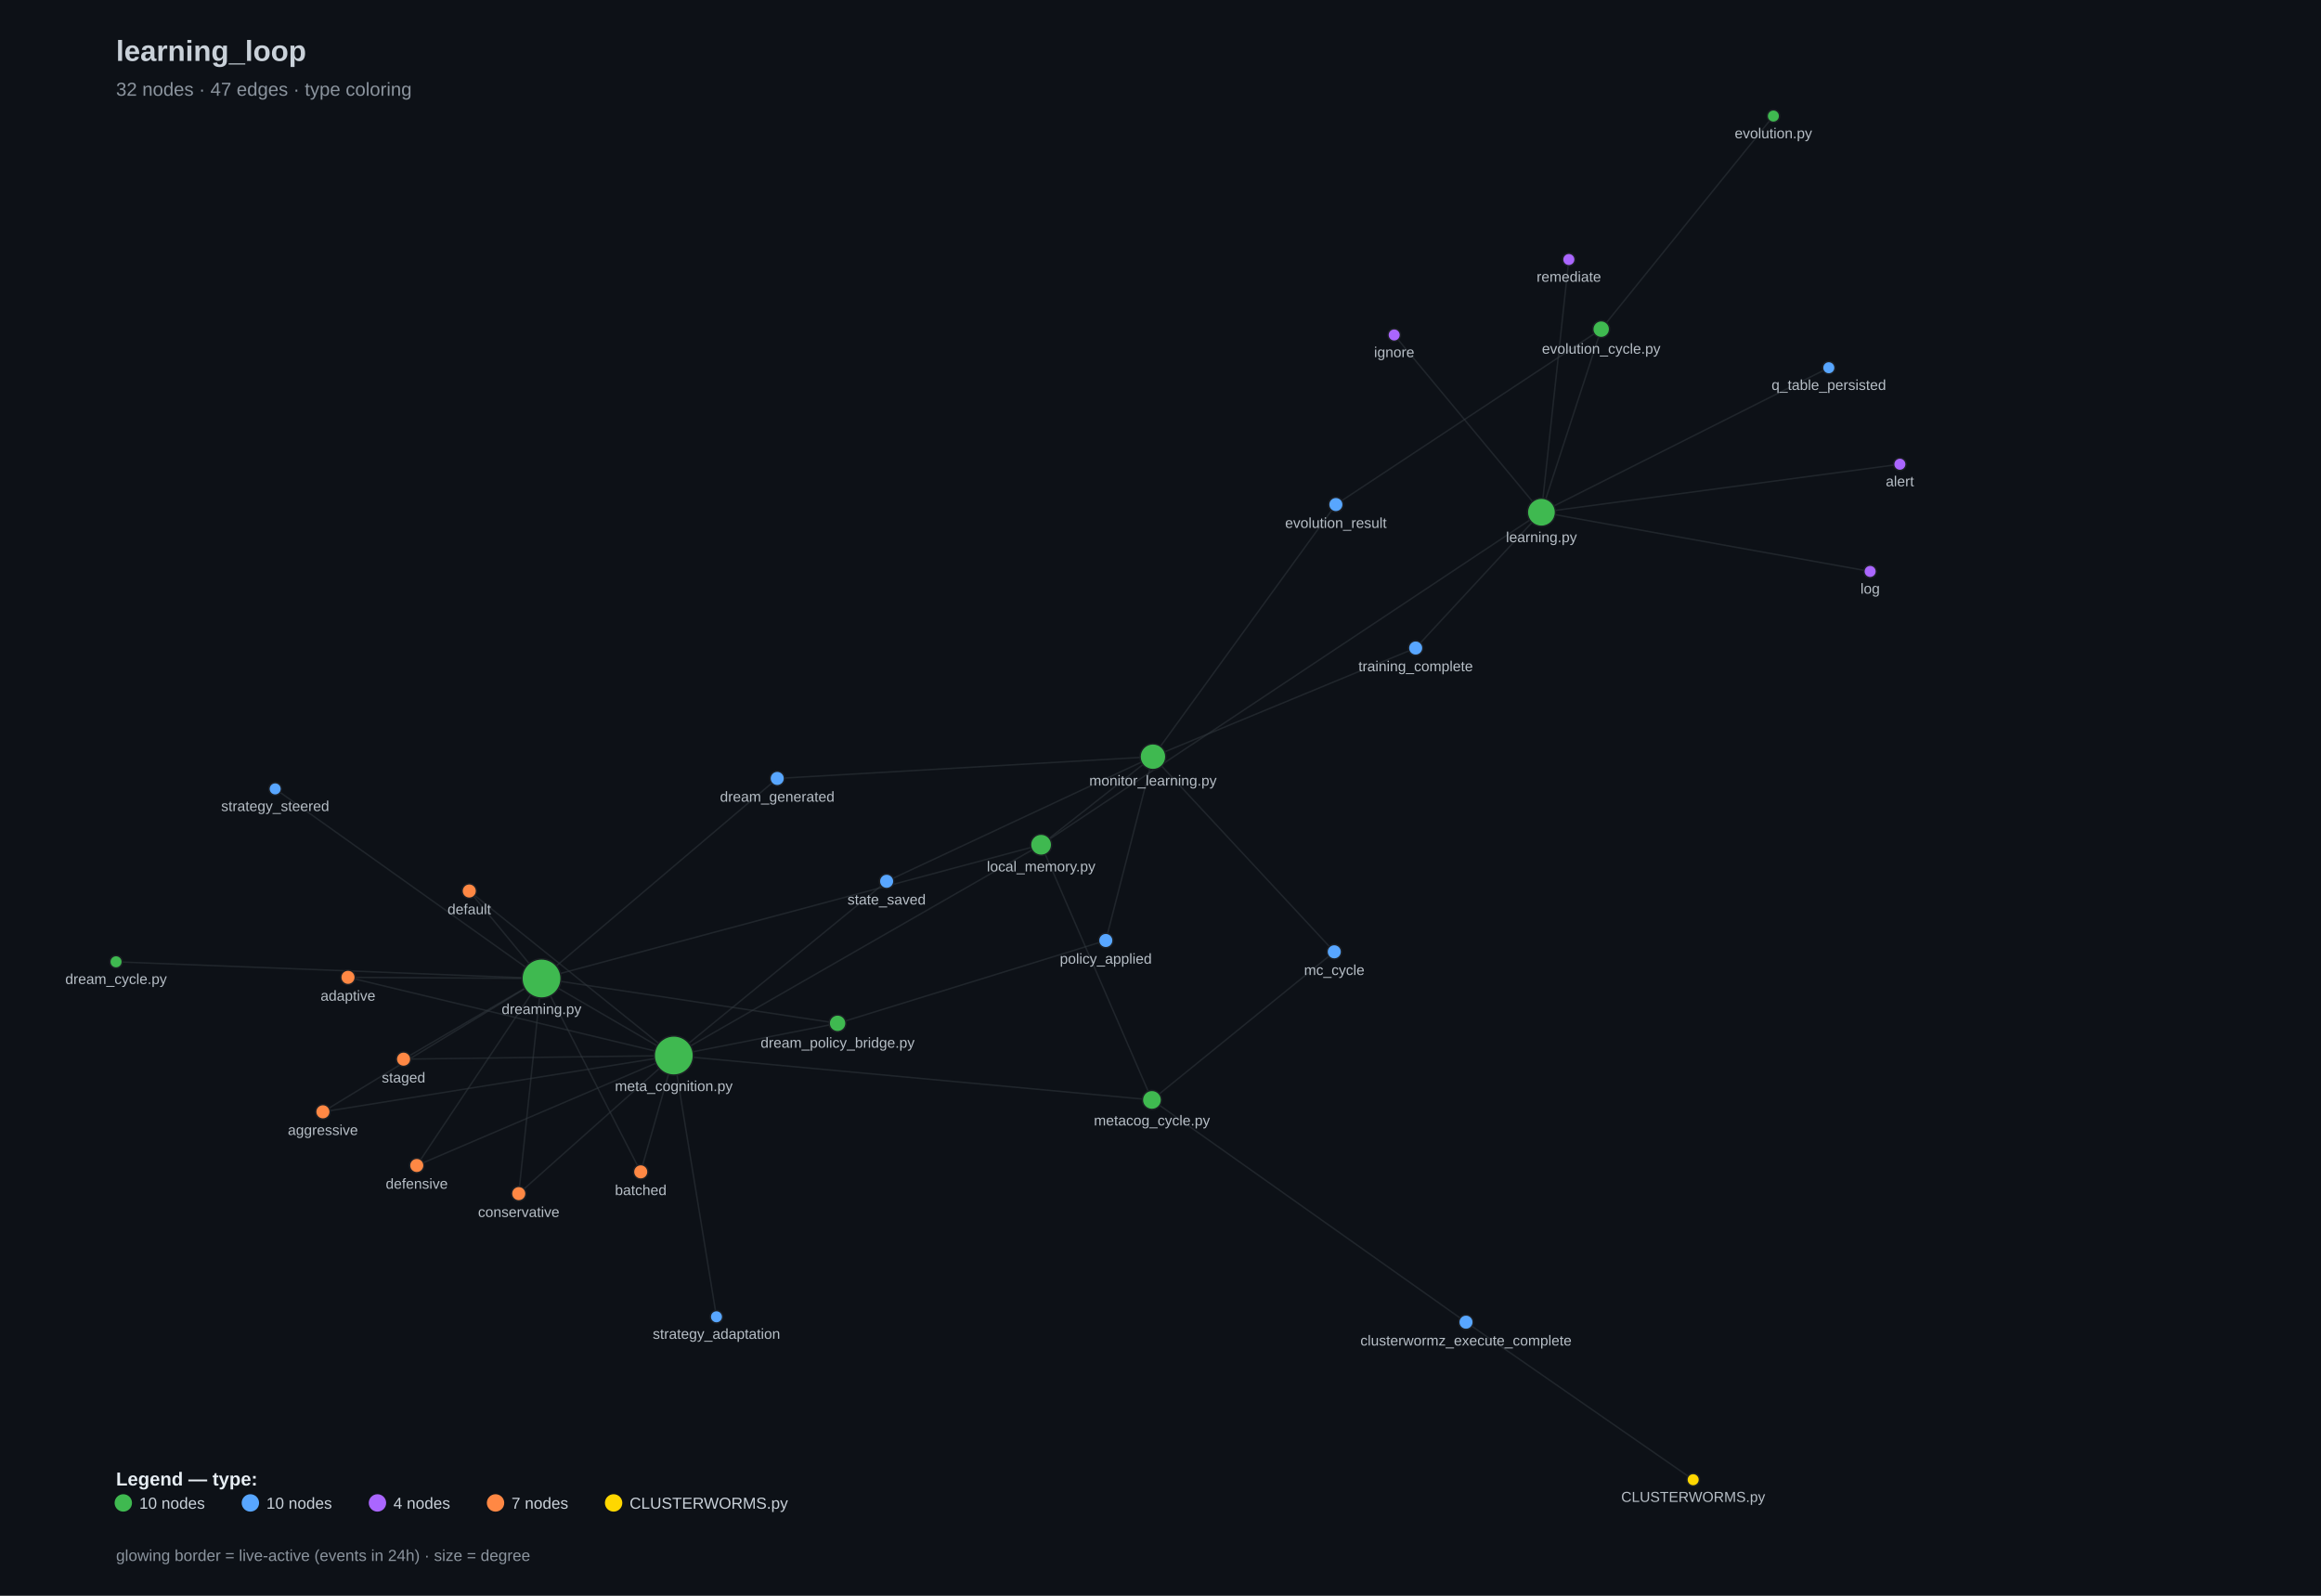
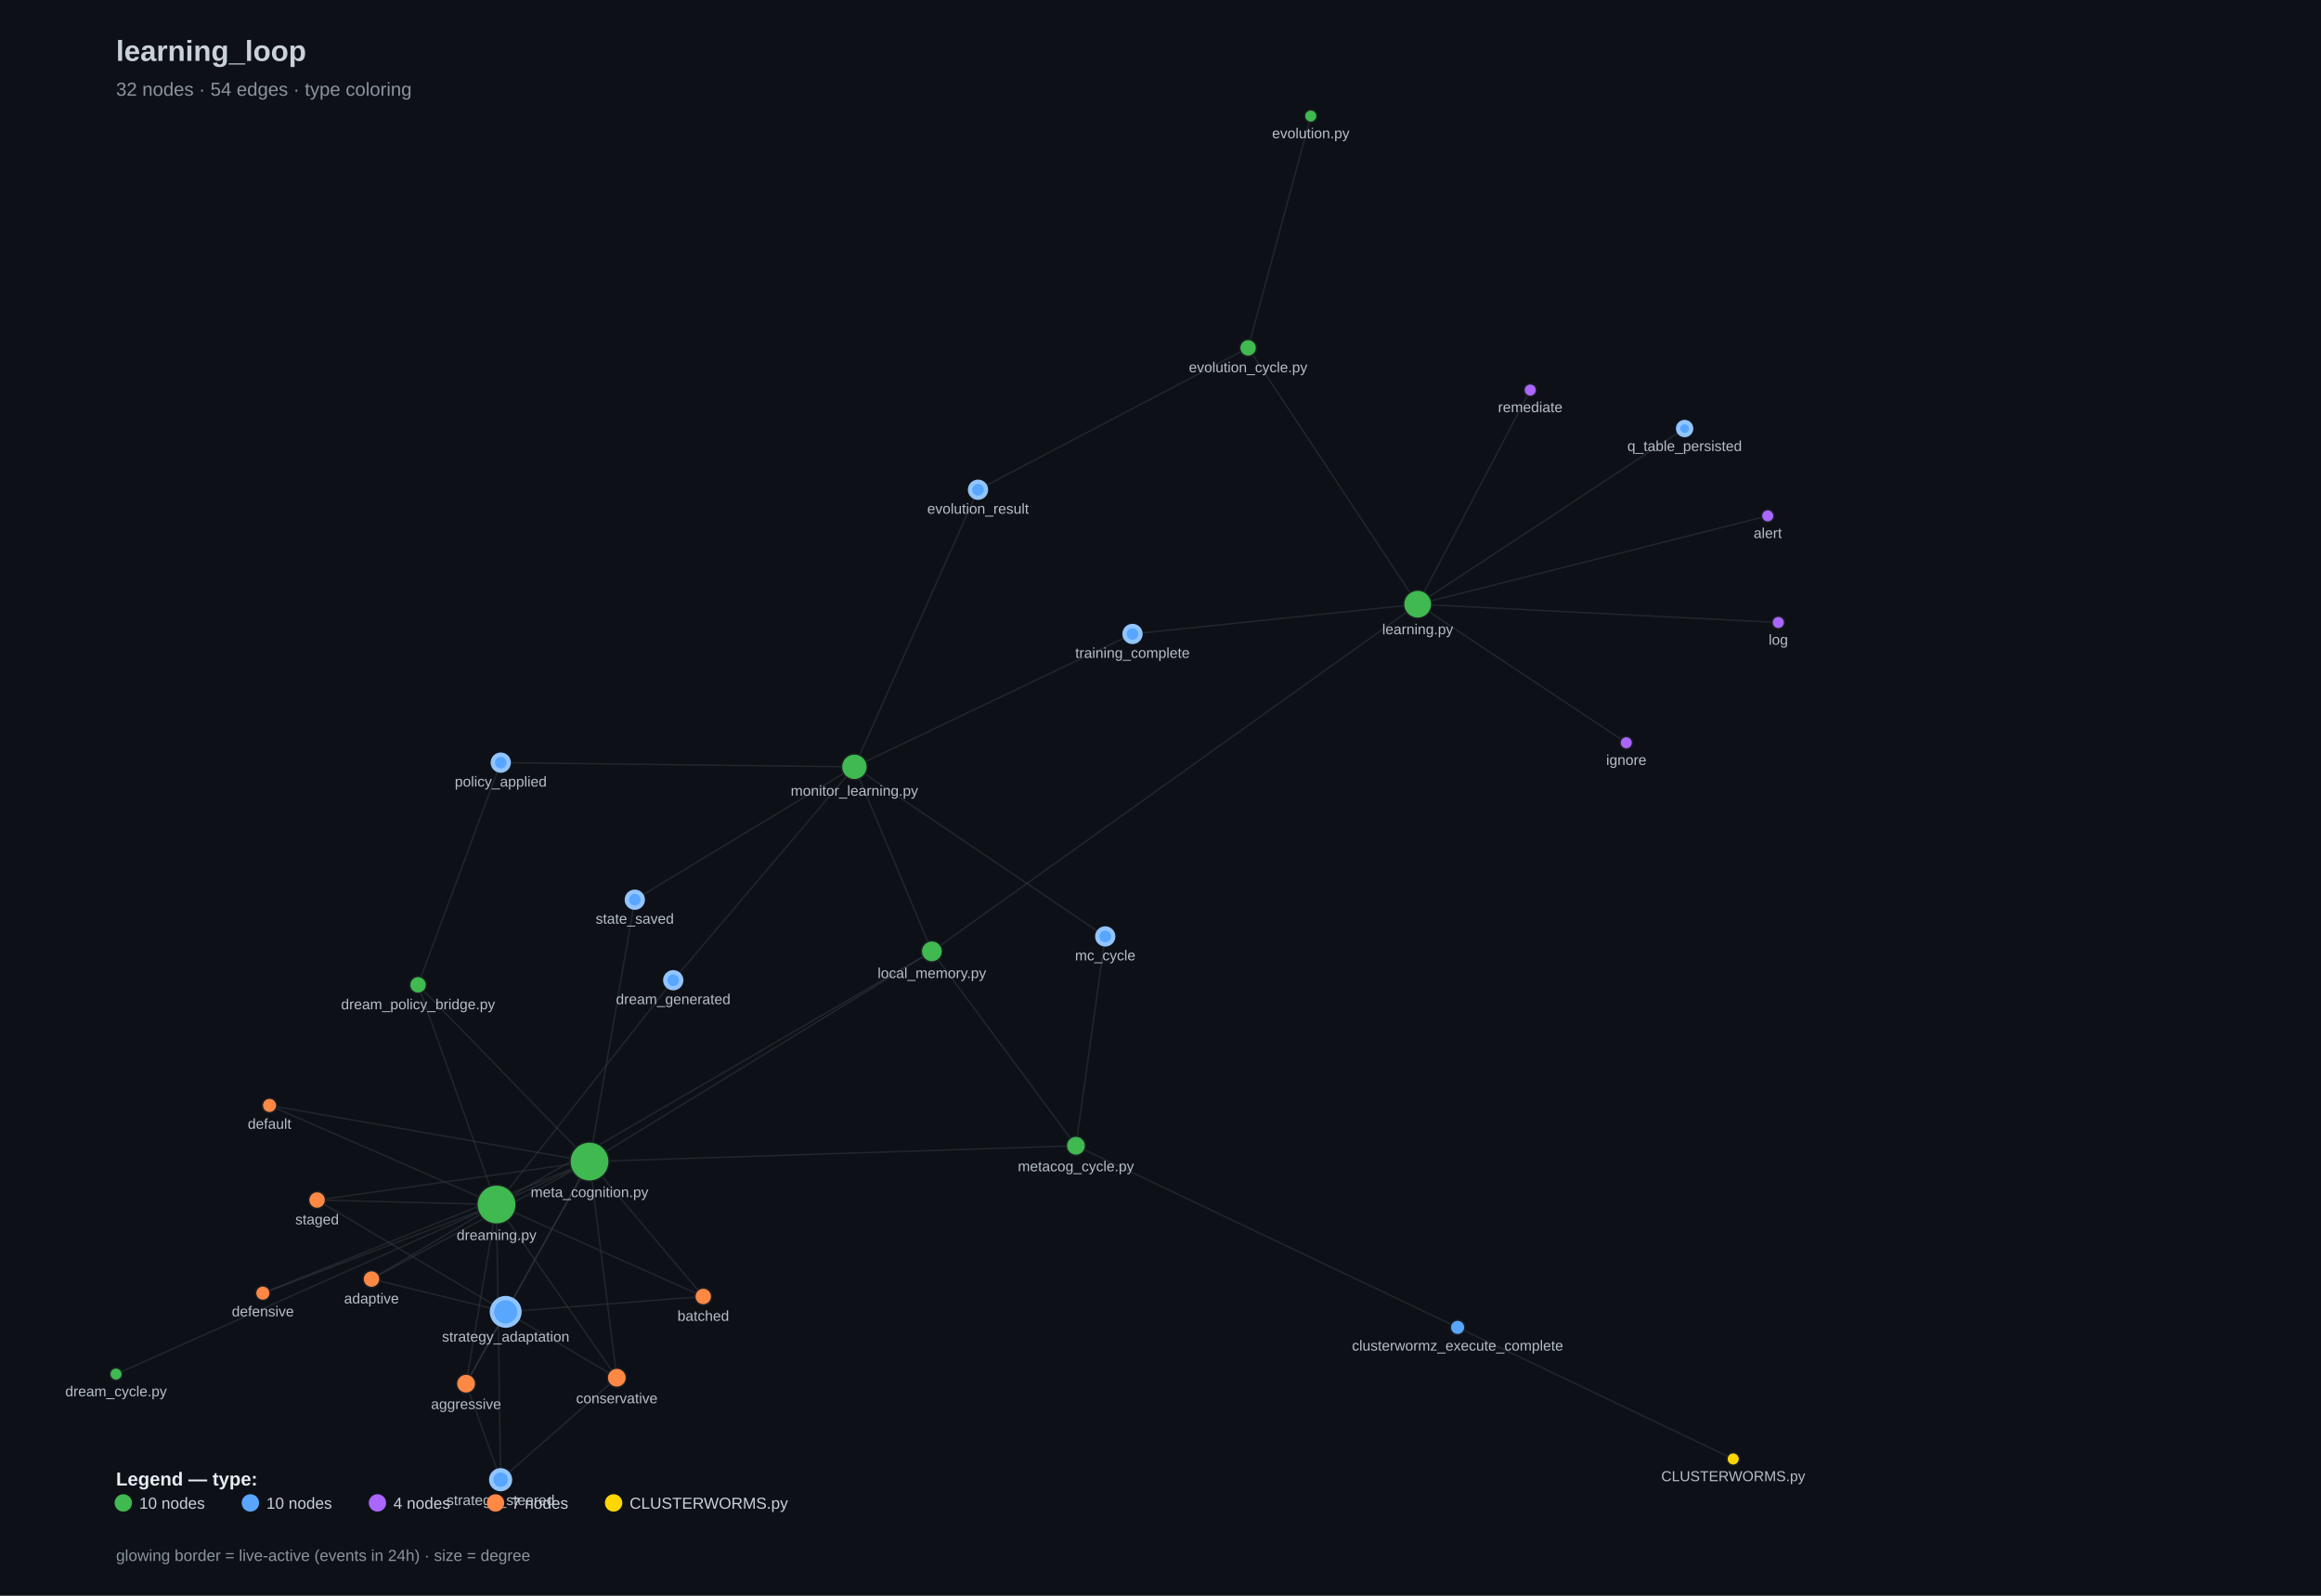
<svg xmlns="http://www.w3.org/2000/svg" width="1600" height="1100" viewBox="0 0 1600 1100">
  <rect width="1600" height="1100" fill="#0d1117" />
  <text x="80" y="42" fill="#c9d1d9" font-family="Tahoma,Arial" font-size="20" font-weight="bold">learning_loop</text>
-   <text x="80" y="66" fill="#8b949e" font-family="Tahoma,Arial" font-size="13">32 nodes · 47 edges · type coloring</text>
-   <line x1="373.3" y1="674.5" x2="717.7" y2="582.3" stroke="#30363d" stroke-width="1" opacity="0.55" />
-   <line x1="373.3" y1="674.5" x2="577.4" y2="705.4" stroke="#30363d" stroke-width="1" opacity="0.55" />
-   <line x1="373.3" y1="674.5" x2="464.5" y2="727.6" stroke="#30363d" stroke-width="1" opacity="0.55" />
-   <line x1="373.3" y1="674.5" x2="80.0" y2="663.0" stroke="#30363d" stroke-width="1" opacity="0.55" />
-   <line x1="373.3" y1="674.5" x2="535.8" y2="536.6" stroke="#30363d" stroke-width="1" opacity="0.55" />
-   <line x1="373.3" y1="674.5" x2="189.7" y2="543.8" stroke="#30363d" stroke-width="1" opacity="0.55" />
-   <line x1="373.3" y1="674.5" x2="323.5" y2="614.2" stroke="#30363d" stroke-width="1" opacity="0.55" />
-   <line x1="373.3" y1="674.5" x2="357.6" y2="822.8" stroke="#30363d" stroke-width="1" opacity="0.55" />
-   <line x1="373.3" y1="674.5" x2="287.3" y2="803.4" stroke="#30363d" stroke-width="1" opacity="0.55" />
-   <line x1="373.3" y1="674.5" x2="222.6" y2="766.4" stroke="#30363d" stroke-width="1" opacity="0.55" />
-   <line x1="373.3" y1="674.5" x2="239.9" y2="673.7" stroke="#30363d" stroke-width="1" opacity="0.55" />
-   <line x1="373.3" y1="674.5" x2="441.7" y2="807.8" stroke="#30363d" stroke-width="1" opacity="0.55" />
-   <line x1="373.3" y1="674.5" x2="278.2" y2="730.1" stroke="#30363d" stroke-width="1" opacity="0.55" />
-   <line x1="464.5" y1="727.6" x2="717.7" y2="582.3" stroke="#30363d" stroke-width="1" opacity="0.55" />
-   <line x1="464.5" y1="727.6" x2="577.4" y2="705.4" stroke="#30363d" stroke-width="1" opacity="0.55" />
-   <line x1="464.5" y1="727.6" x2="794.1" y2="758.2" stroke="#30363d" stroke-width="1" opacity="0.55" />
-   <line x1="464.5" y1="727.6" x2="493.9" y2="907.7" stroke="#30363d" stroke-width="1" opacity="0.55" />
-   <line x1="464.5" y1="727.6" x2="611.2" y2="607.5" stroke="#30363d" stroke-width="1" opacity="0.55" />
-   <line x1="464.5" y1="727.6" x2="323.5" y2="614.2" stroke="#30363d" stroke-width="1" opacity="0.55" />
-   <line x1="464.5" y1="727.6" x2="357.6" y2="822.8" stroke="#30363d" stroke-width="1" opacity="0.55" />
-   <line x1="464.5" y1="727.6" x2="287.3" y2="803.4" stroke="#30363d" stroke-width="1" opacity="0.55" />
-   <line x1="464.5" y1="727.6" x2="222.6" y2="766.4" stroke="#30363d" stroke-width="1" opacity="0.55" />
-   <line x1="464.5" y1="727.6" x2="239.9" y2="673.7" stroke="#30363d" stroke-width="1" opacity="0.55" />
-   <line x1="464.5" y1="727.6" x2="441.7" y2="807.8" stroke="#30363d" stroke-width="1" opacity="0.55" />
-   <line x1="464.5" y1="727.6" x2="278.2" y2="730.1" stroke="#30363d" stroke-width="1" opacity="0.55" />
-   <line x1="1062.6" y1="353.1" x2="717.7" y2="582.3" stroke="#30363d" stroke-width="1" opacity="0.55" />
-   <line x1="1062.6" y1="353.1" x2="1103.8" y2="226.9" stroke="#30363d" stroke-width="1" opacity="0.55" />
-   <line x1="1062.6" y1="353.1" x2="975.9" y2="446.7" stroke="#30363d" stroke-width="1" opacity="0.55" />
-   <line x1="1062.6" y1="353.1" x2="1260.7" y2="253.5" stroke="#30363d" stroke-width="1" opacity="0.55" />
-   <line x1="1062.6" y1="353.1" x2="961.1" y2="230.9" stroke="#30363d" stroke-width="1" opacity="0.55" />
-   <line x1="1062.6" y1="353.1" x2="1289.2" y2="393.9" stroke="#30363d" stroke-width="1" opacity="0.55" />
-   <line x1="1062.6" y1="353.1" x2="1309.7" y2="320.0" stroke="#30363d" stroke-width="1" opacity="0.55" />
-   <line x1="1062.6" y1="353.1" x2="1081.5" y2="178.9" stroke="#30363d" stroke-width="1" opacity="0.55" />
-   <line x1="1222.5" y1="80.0" x2="1103.8" y2="226.9" stroke="#30363d" stroke-width="1" opacity="0.55" />
-   <line x1="577.4" y1="705.4" x2="762.3" y2="648.3" stroke="#30363d" stroke-width="1" opacity="0.55" />
-   <line x1="717.7" y1="582.3" x2="794.8" y2="521.6" stroke="#30363d" stroke-width="1" opacity="0.55" />
-   <line x1="717.7" y1="582.3" x2="794.1" y2="758.2" stroke="#30363d" stroke-width="1" opacity="0.55" />
-   <line x1="794.8" y1="521.6" x2="535.8" y2="536.6" stroke="#30363d" stroke-width="1" opacity="0.55" />
-   <line x1="794.8" y1="521.6" x2="762.3" y2="648.3" stroke="#30363d" stroke-width="1" opacity="0.55" />
-   <line x1="794.8" y1="521.6" x2="611.2" y2="607.5" stroke="#30363d" stroke-width="1" opacity="0.55" />
-   <line x1="794.8" y1="521.6" x2="919.8" y2="656.1" stroke="#30363d" stroke-width="1" opacity="0.55" />
-   <line x1="794.8" y1="521.6" x2="920.9" y2="347.8" stroke="#30363d" stroke-width="1" opacity="0.55" />
-   <line x1="794.8" y1="521.6" x2="975.9" y2="446.7" stroke="#30363d" stroke-width="1" opacity="0.55" />
-   <line x1="794.1" y1="758.2" x2="919.8" y2="656.1" stroke="#30363d" stroke-width="1" opacity="0.55" />
-   <line x1="794.1" y1="758.2" x2="1010.6" y2="911.4" stroke="#30363d" stroke-width="1" opacity="0.55" />
-   <line x1="1103.8" y1="226.9" x2="920.9" y2="347.8" stroke="#30363d" stroke-width="1" opacity="0.55" />
-   <line x1="1167.2" y1="1020.0" x2="1010.6" y2="911.4" stroke="#30363d" stroke-width="1" opacity="0.55" />
-   <circle cx="373.3" cy="674.5" r="13.5" fill="#3fb950" stroke="#1b1f24" stroke-width="1" />
-   <text x="373.3" y="699.0" fill="#c9d1d9" font-family="Tahoma,Arial" font-size="10" text-anchor="middle" opacity="0.9">dreaming.py</text>
-   <circle cx="464.5" cy="727.6" r="13.5" fill="#3fb950" stroke="#1b1f24" stroke-width="1" />
-   <text x="464.5" y="752.1" fill="#c9d1d9" font-family="Tahoma,Arial" font-size="10" text-anchor="middle" opacity="0.9">meta_cognition.py</text>
-   <circle cx="1062.6" cy="353.1" r="9.7" fill="#3fb950" stroke="#1b1f24" stroke-width="1" />
-   <text x="1062.6" y="373.7" fill="#c9d1d9" font-family="Tahoma,Arial" font-size="10" text-anchor="middle" opacity="0.9">learning.py</text>
-   <circle cx="1222.5" cy="80.0" r="4.3" fill="#3fb950" stroke="#1b1f24" stroke-width="1" />
-   <text x="1222.5" y="95.3" fill="#c9d1d9" font-family="Tahoma,Arial" font-size="10" text-anchor="middle" opacity="0.9">evolution.py</text>
-   <circle cx="577.4" cy="705.4" r="5.8" fill="#3fb950" stroke="#1b1f24" stroke-width="1" />
-   <text x="577.4" y="722.2" fill="#c9d1d9" font-family="Tahoma,Arial" font-size="10" text-anchor="middle" opacity="0.9">dream_policy_bridge.py</text>
-   <circle cx="717.7" cy="582.3" r="7.3" fill="#3fb950" stroke="#1b1f24" stroke-width="1" />
-   <text x="717.7" y="600.7" fill="#c9d1d9" font-family="Tahoma,Arial" font-size="10" text-anchor="middle" opacity="0.9">local_memory.py</text>
-   <circle cx="794.8" cy="521.6" r="8.9" fill="#3fb950" stroke="#1b1f24" stroke-width="1" />
-   <text x="794.8" y="541.5" fill="#c9d1d9" font-family="Tahoma,Arial" font-size="10" text-anchor="middle" opacity="0.9">monitor_learning.py</text>
-   <circle cx="80.0" cy="663.0" r="4.3" fill="#3fb950" stroke="#1b1f24" stroke-width="1" />
-   <text x="80.0" y="678.3" fill="#c9d1d9" font-family="Tahoma,Arial" font-size="10" text-anchor="middle" opacity="0.9">dream_cycle.py</text>
-   <circle cx="794.1" cy="758.2" r="6.6" fill="#3fb950" stroke="#1b1f24" stroke-width="1" />
-   <text x="794.1" y="775.8" fill="#c9d1d9" font-family="Tahoma,Arial" font-size="10" text-anchor="middle" opacity="0.9">metacog_cycle.py</text>
-   <circle cx="1103.8" cy="226.9" r="5.8" fill="#3fb950" stroke="#1b1f24" stroke-width="1" />
-   <text x="1103.8" y="243.8" fill="#c9d1d9" font-family="Tahoma,Arial" font-size="10" text-anchor="middle" opacity="0.9">evolution_cycle.py</text>
-   <circle cx="1167.2" cy="1020.0" r="4.3" fill="#ffd700" stroke="#1b1f24" stroke-width="1" />
-   <text x="1167.2" y="1035.3" fill="#c9d1d9" font-family="Tahoma,Arial" font-size="10" text-anchor="middle" opacity="0.9">CLUSTERWORMS.py</text>
-   <circle cx="535.8" cy="536.6" r="5.0" fill="#58a6ff" stroke="#1b1f24" stroke-width="1" />
-   <text x="535.8" y="552.6" fill="#c9d1d9" font-family="Tahoma,Arial" font-size="10" text-anchor="middle" opacity="0.9">dream_generated</text>
-   <circle cx="189.7" cy="543.8" r="4.3" fill="#58a6ff" stroke="#1b1f24" stroke-width="1" />
-   <text x="189.7" y="559.1" fill="#c9d1d9" font-family="Tahoma,Arial" font-size="10" text-anchor="middle" opacity="0.9">strategy_steered</text>
-   <circle cx="762.3" cy="648.3" r="5.0" fill="#58a6ff" stroke="#1b1f24" stroke-width="1" />
-   <text x="762.3" y="664.3" fill="#c9d1d9" font-family="Tahoma,Arial" font-size="10" text-anchor="middle" opacity="0.9">policy_applied</text>
-   <circle cx="493.9" cy="907.7" r="4.3" fill="#58a6ff" stroke="#1b1f24" stroke-width="1" />
-   <text x="493.9" y="922.9" fill="#c9d1d9" font-family="Tahoma,Arial" font-size="10" text-anchor="middle" opacity="0.9">strategy_adaptation</text>
-   <circle cx="611.2" cy="607.5" r="5.0" fill="#58a6ff" stroke="#1b1f24" stroke-width="1" />
-   <text x="611.2" y="623.5" fill="#c9d1d9" font-family="Tahoma,Arial" font-size="10" text-anchor="middle" opacity="0.9">state_saved</text>
-   <circle cx="919.8" cy="656.1" r="5.0" fill="#58a6ff" stroke="#1b1f24" stroke-width="1" />
-   <text x="919.8" y="672.1" fill="#c9d1d9" font-family="Tahoma,Arial" font-size="10" text-anchor="middle" opacity="0.9">mc_cycle</text>
-   <circle cx="920.9" cy="347.8" r="5.0" fill="#58a6ff" stroke="#1b1f24" stroke-width="1" />
-   <text x="920.9" y="363.9" fill="#c9d1d9" font-family="Tahoma,Arial" font-size="10" text-anchor="middle" opacity="0.9">evolution_result</text>
-   <circle cx="975.9" cy="446.7" r="5.0" fill="#58a6ff" stroke="#1b1f24" stroke-width="1" />
-   <text x="975.9" y="462.7" fill="#c9d1d9" font-family="Tahoma,Arial" font-size="10" text-anchor="middle" opacity="0.9">training_complete</text>
-   <circle cx="1260.7" cy="253.5" r="4.3" fill="#58a6ff" stroke="#1b1f24" stroke-width="1" />
-   <text x="1260.7" y="268.8" fill="#c9d1d9" font-family="Tahoma,Arial" font-size="10" text-anchor="middle" opacity="0.9">q_table_persisted</text>
-   <circle cx="1010.6" cy="911.4" r="5.0" fill="#58a6ff" stroke="#1b1f24" stroke-width="1" />
-   <text x="1010.6" y="927.5" fill="#c9d1d9" font-family="Tahoma,Arial" font-size="10" text-anchor="middle" opacity="0.9">clusterwormz_execute_complete</text>
-   <circle cx="323.5" cy="614.2" r="5.0" fill="#ff8844" stroke="#1b1f24" stroke-width="1" />
-   <text x="323.5" y="630.2" fill="#c9d1d9" font-family="Tahoma,Arial" font-size="10" text-anchor="middle" opacity="0.9">default</text>
-   <circle cx="357.6" cy="822.8" r="5.0" fill="#ff8844" stroke="#1b1f24" stroke-width="1" />
-   <text x="357.6" y="838.9" fill="#c9d1d9" font-family="Tahoma,Arial" font-size="10" text-anchor="middle" opacity="0.9">conservative</text>
-   <circle cx="287.3" cy="803.4" r="5.0" fill="#ff8844" stroke="#1b1f24" stroke-width="1" />
-   <text x="287.3" y="819.4" fill="#c9d1d9" font-family="Tahoma,Arial" font-size="10" text-anchor="middle" opacity="0.9">defensive</text>
-   <circle cx="222.6" cy="766.4" r="5.0" fill="#ff8844" stroke="#1b1f24" stroke-width="1" />
-   <text x="222.6" y="782.4" fill="#c9d1d9" font-family="Tahoma,Arial" font-size="10" text-anchor="middle" opacity="0.9">aggressive</text>
-   <circle cx="239.9" cy="673.7" r="5.0" fill="#ff8844" stroke="#1b1f24" stroke-width="1" />
-   <text x="239.9" y="689.8" fill="#c9d1d9" font-family="Tahoma,Arial" font-size="10" text-anchor="middle" opacity="0.9">adaptive</text>
-   <circle cx="441.7" cy="807.8" r="5.0" fill="#ff8844" stroke="#1b1f24" stroke-width="1" />
-   <text x="441.7" y="823.8" fill="#c9d1d9" font-family="Tahoma,Arial" font-size="10" text-anchor="middle" opacity="0.9">batched</text>
-   <circle cx="278.2" cy="730.1" r="5.0" fill="#ff8844" stroke="#1b1f24" stroke-width="1" />
-   <text x="278.2" y="746.2" fill="#c9d1d9" font-family="Tahoma,Arial" font-size="10" text-anchor="middle" opacity="0.9">staged</text>
-   <circle cx="961.1" cy="230.9" r="4.3" fill="#aa66ff" stroke="#1b1f24" stroke-width="1" />
-   <text x="961.1" y="246.2" fill="#c9d1d9" font-family="Tahoma,Arial" font-size="10" text-anchor="middle" opacity="0.9">ignore</text>
-   <circle cx="1289.2" cy="393.9" r="4.3" fill="#aa66ff" stroke="#1b1f24" stroke-width="1" />
-   <text x="1289.2" y="409.2" fill="#c9d1d9" font-family="Tahoma,Arial" font-size="10" text-anchor="middle" opacity="0.9">log</text>
-   <circle cx="1309.7" cy="320.0" r="4.3" fill="#aa66ff" stroke="#1b1f24" stroke-width="1" />
-   <text x="1309.7" y="335.2" fill="#c9d1d9" font-family="Tahoma,Arial" font-size="10" text-anchor="middle" opacity="0.9">alert</text>
-   <circle cx="1081.5" cy="178.9" r="4.3" fill="#aa66ff" stroke="#1b1f24" stroke-width="1" />
-   <text x="1081.5" y="194.2" fill="#c9d1d9" font-family="Tahoma,Arial" font-size="10" text-anchor="middle" opacity="0.9">remediate</text>
+   <text x="80" y="66" fill="#8b949e" font-family="Tahoma,Arial" font-size="13">32 nodes · 54 edges · type coloring</text>
+   <line x1="342.3" y1="830.3" x2="642.4" y2="655.8" stroke="#30363d" stroke-width="1" opacity="0.55" />
+   <line x1="342.3" y1="830.3" x2="288.2" y2="678.9" stroke="#30363d" stroke-width="1" opacity="0.55" />
+   <line x1="342.3" y1="830.3" x2="406.4" y2="800.7" stroke="#30363d" stroke-width="1" opacity="0.55" />
+   <line x1="342.3" y1="830.3" x2="80.0" y2="947.2" stroke="#30363d" stroke-width="1" opacity="0.55" />
+   <line x1="342.3" y1="830.3" x2="464.1" y2="675.7" stroke="#30363d" stroke-width="1" opacity="0.55" />
+   <line x1="342.3" y1="830.3" x2="345.1" y2="1020.0" stroke="#30363d" stroke-width="1" opacity="0.55" />
+   <line x1="342.3" y1="830.3" x2="185.8" y2="762.0" stroke="#30363d" stroke-width="1" opacity="0.55" />
+   <line x1="342.3" y1="830.3" x2="425.2" y2="949.7" stroke="#30363d" stroke-width="1" opacity="0.55" />
+   <line x1="342.3" y1="830.3" x2="181.2" y2="891.4" stroke="#30363d" stroke-width="1" opacity="0.55" />
+   <line x1="342.3" y1="830.3" x2="321.3" y2="953.8" stroke="#30363d" stroke-width="1" opacity="0.55" />
+   <line x1="342.3" y1="830.3" x2="256.1" y2="881.7" stroke="#30363d" stroke-width="1" opacity="0.55" />
+   <line x1="342.3" y1="830.3" x2="484.8" y2="893.7" stroke="#30363d" stroke-width="1" opacity="0.55" />
+   <line x1="342.3" y1="830.3" x2="218.6" y2="827.2" stroke="#30363d" stroke-width="1" opacity="0.55" />
+   <line x1="406.4" y1="800.7" x2="642.4" y2="655.8" stroke="#30363d" stroke-width="1" opacity="0.55" />
+   <line x1="406.4" y1="800.7" x2="288.2" y2="678.9" stroke="#30363d" stroke-width="1" opacity="0.55" />
+   <line x1="406.4" y1="800.7" x2="741.7" y2="789.8" stroke="#30363d" stroke-width="1" opacity="0.55" />
+   <line x1="406.4" y1="800.7" x2="348.6" y2="904.3" stroke="#30363d" stroke-width="1" opacity="0.55" />
+   <line x1="406.4" y1="800.7" x2="437.6" y2="620.2" stroke="#30363d" stroke-width="1" opacity="0.55" />
+   <line x1="406.4" y1="800.7" x2="185.8" y2="762.0" stroke="#30363d" stroke-width="1" opacity="0.55" />
+   <line x1="406.4" y1="800.7" x2="425.2" y2="949.7" stroke="#30363d" stroke-width="1" opacity="0.55" />
+   <line x1="406.4" y1="800.7" x2="181.2" y2="891.4" stroke="#30363d" stroke-width="1" opacity="0.55" />
+   <line x1="406.4" y1="800.7" x2="321.3" y2="953.8" stroke="#30363d" stroke-width="1" opacity="0.55" />
+   <line x1="406.4" y1="800.7" x2="256.1" y2="881.7" stroke="#30363d" stroke-width="1" opacity="0.55" />
+   <line x1="406.4" y1="800.7" x2="484.8" y2="893.7" stroke="#30363d" stroke-width="1" opacity="0.55" />
+   <line x1="406.4" y1="800.7" x2="218.6" y2="827.2" stroke="#30363d" stroke-width="1" opacity="0.55" />
+   <line x1="977.3" y1="416.5" x2="642.4" y2="655.8" stroke="#30363d" stroke-width="1" opacity="0.55" />
+   <line x1="977.3" y1="416.5" x2="860.4" y2="239.8" stroke="#30363d" stroke-width="1" opacity="0.55" />
+   <line x1="977.3" y1="416.5" x2="780.7" y2="437.0" stroke="#30363d" stroke-width="1" opacity="0.55" />
+   <line x1="977.3" y1="416.5" x2="1161.3" y2="295.4" stroke="#30363d" stroke-width="1" opacity="0.55" />
+   <line x1="977.3" y1="416.5" x2="1121.1" y2="512.0" stroke="#30363d" stroke-width="1" opacity="0.55" />
+   <line x1="977.3" y1="416.5" x2="1225.9" y2="429.1" stroke="#30363d" stroke-width="1" opacity="0.55" />
+   <line x1="977.3" y1="416.5" x2="1218.6" y2="355.6" stroke="#30363d" stroke-width="1" opacity="0.55" />
+   <line x1="977.3" y1="416.5" x2="1054.9" y2="268.9" stroke="#30363d" stroke-width="1" opacity="0.55" />
+   <line x1="903.6" y1="80.0" x2="860.4" y2="239.8" stroke="#30363d" stroke-width="1" opacity="0.55" />
+   <line x1="288.2" y1="678.9" x2="345.2" y2="525.7" stroke="#30363d" stroke-width="1" opacity="0.55" />
+   <line x1="642.4" y1="655.8" x2="589.0" y2="528.6" stroke="#30363d" stroke-width="1" opacity="0.55" />
+   <line x1="642.4" y1="655.8" x2="741.7" y2="789.8" stroke="#30363d" stroke-width="1" opacity="0.55" />
+   <line x1="589.0" y1="528.6" x2="464.1" y2="675.7" stroke="#30363d" stroke-width="1" opacity="0.55" />
+   <line x1="589.0" y1="528.6" x2="345.2" y2="525.7" stroke="#30363d" stroke-width="1" opacity="0.55" />
+   <line x1="589.0" y1="528.6" x2="437.6" y2="620.2" stroke="#30363d" stroke-width="1" opacity="0.55" />
+   <line x1="589.0" y1="528.6" x2="761.9" y2="645.5" stroke="#30363d" stroke-width="1" opacity="0.55" />
+   <line x1="589.0" y1="528.6" x2="674.2" y2="337.6" stroke="#30363d" stroke-width="1" opacity="0.55" />
+   <line x1="589.0" y1="528.6" x2="780.7" y2="437.0" stroke="#30363d" stroke-width="1" opacity="0.55" />
+   <line x1="741.7" y1="789.8" x2="761.9" y2="645.5" stroke="#30363d" stroke-width="1" opacity="0.55" />
+   <line x1="741.7" y1="789.8" x2="1004.8" y2="915.0" stroke="#30363d" stroke-width="1" opacity="0.55" />
+   <line x1="860.4" y1="239.8" x2="674.2" y2="337.6" stroke="#30363d" stroke-width="1" opacity="0.55" />
+   <line x1="1194.8" y1="1005.7" x2="1004.8" y2="915.0" stroke="#30363d" stroke-width="1" opacity="0.55" />
+   <line x1="345.1" y1="1020.0" x2="425.2" y2="949.7" stroke="#30363d" stroke-width="1" opacity="0.55" />
+   <line x1="345.1" y1="1020.0" x2="321.3" y2="953.8" stroke="#30363d" stroke-width="1" opacity="0.55" />
+   <line x1="348.6" y1="904.3" x2="321.3" y2="953.8" stroke="#30363d" stroke-width="1" opacity="0.55" />
+   <line x1="348.6" y1="904.3" x2="218.6" y2="827.2" stroke="#30363d" stroke-width="1" opacity="0.55" />
+   <line x1="348.6" y1="904.3" x2="484.8" y2="893.7" stroke="#30363d" stroke-width="1" opacity="0.55" />
+   <line x1="348.6" y1="904.3" x2="256.1" y2="881.7" stroke="#30363d" stroke-width="1" opacity="0.55" />
+   <line x1="348.6" y1="904.3" x2="425.2" y2="949.7" stroke="#30363d" stroke-width="1" opacity="0.55" />
+   <circle cx="342.3" cy="830.3" r="13.5" fill="#3fb950" stroke="#1b1f24" stroke-width="1" />
+   <text x="342.3" y="854.8" fill="#c9d1d9" font-family="Tahoma,Arial" font-size="10" text-anchor="middle" opacity="0.9">dreaming.py</text>
+   <circle cx="406.4" cy="800.7" r="13.5" fill="#3fb950" stroke="#1b1f24" stroke-width="1" />
+   <text x="406.4" y="825.2" fill="#c9d1d9" font-family="Tahoma,Arial" font-size="10" text-anchor="middle" opacity="0.9">meta_cognition.py</text>
+   <circle cx="977.3" cy="416.5" r="9.7" fill="#3fb950" stroke="#1b1f24" stroke-width="1" />
+   <text x="977.3" y="437.2" fill="#c9d1d9" font-family="Tahoma,Arial" font-size="10" text-anchor="middle" opacity="0.9">learning.py</text>
+   <circle cx="903.6" cy="80.0" r="4.3" fill="#3fb950" stroke="#1b1f24" stroke-width="1" />
+   <text x="903.6" y="95.3" fill="#c9d1d9" font-family="Tahoma,Arial" font-size="10" text-anchor="middle" opacity="0.9">evolution.py</text>
+   <circle cx="288.2" cy="678.9" r="5.8" fill="#3fb950" stroke="#1b1f24" stroke-width="1" />
+   <text x="288.2" y="695.7" fill="#c9d1d9" font-family="Tahoma,Arial" font-size="10" text-anchor="middle" opacity="0.9">dream_policy_bridge.py</text>
+   <circle cx="642.4" cy="655.8" r="7.3" fill="#3fb950" stroke="#1b1f24" stroke-width="1" />
+   <text x="642.4" y="674.2" fill="#c9d1d9" font-family="Tahoma,Arial" font-size="10" text-anchor="middle" opacity="0.9">local_memory.py</text>
+   <circle cx="589.0" cy="528.6" r="8.9" fill="#3fb950" stroke="#1b1f24" stroke-width="1" />
+   <text x="589.0" y="548.5" fill="#c9d1d9" font-family="Tahoma,Arial" font-size="10" text-anchor="middle" opacity="0.9">monitor_learning.py</text>
+   <circle cx="80.0" cy="947.2" r="4.3" fill="#3fb950" stroke="#1b1f24" stroke-width="1" />
+   <text x="80.0" y="962.5" fill="#c9d1d9" font-family="Tahoma,Arial" font-size="10" text-anchor="middle" opacity="0.9">dream_cycle.py</text>
+   <circle cx="741.7" cy="789.8" r="6.6" fill="#3fb950" stroke="#1b1f24" stroke-width="1" />
+   <text x="741.7" y="807.4" fill="#c9d1d9" font-family="Tahoma,Arial" font-size="10" text-anchor="middle" opacity="0.9">metacog_cycle.py</text>
+   <circle cx="860.4" cy="239.8" r="5.8" fill="#3fb950" stroke="#1b1f24" stroke-width="1" />
+   <text x="860.4" y="256.6" fill="#c9d1d9" font-family="Tahoma,Arial" font-size="10" text-anchor="middle" opacity="0.9">evolution_cycle.py</text>
+   <circle cx="1194.8" cy="1005.7" r="4.3" fill="#ffd700" stroke="#1b1f24" stroke-width="1" />
+   <text x="1194.8" y="1021.0" fill="#c9d1d9" font-family="Tahoma,Arial" font-size="10" text-anchor="middle" opacity="0.9">CLUSTERWORMS.py</text>
+   <circle cx="464.1" cy="675.7" r="5.5" fill="#58a6ff" stroke="#92c5ff" stroke-width="3" />
+   <text x="464.1" y="692.2" fill="#c9d1d9" font-family="Tahoma,Arial" font-size="10" text-anchor="middle" opacity="0.9">dream_generated</text>
+   <circle cx="345.1" cy="1020.0" r="6.5" fill="#58a6ff" stroke="#92c5ff" stroke-width="3" />
+   <text x="345.1" y="1037.5" fill="#c9d1d9" font-family="Tahoma,Arial" font-size="10" text-anchor="middle" opacity="0.9">strategy_steered</text>
+   <circle cx="345.2" cy="525.7" r="5.5" fill="#58a6ff" stroke="#92c5ff" stroke-width="3" />
+   <text x="345.2" y="542.2" fill="#c9d1d9" font-family="Tahoma,Arial" font-size="10" text-anchor="middle" opacity="0.9">policy_applied</text>
+   <circle cx="348.6" cy="904.3" r="9.5" fill="#58a6ff" stroke="#92c5ff" stroke-width="3" />
+   <text x="348.6" y="924.8" fill="#c9d1d9" font-family="Tahoma,Arial" font-size="10" text-anchor="middle" opacity="0.9">strategy_adaptation</text>
+   <circle cx="437.6" cy="620.2" r="5.5" fill="#58a6ff" stroke="#92c5ff" stroke-width="3" />
+   <text x="437.6" y="636.7" fill="#c9d1d9" font-family="Tahoma,Arial" font-size="10" text-anchor="middle" opacity="0.9">state_saved</text>
+   <circle cx="761.9" cy="645.5" r="5.5" fill="#58a6ff" stroke="#92c5ff" stroke-width="3" />
+   <text x="761.9" y="662.0" fill="#c9d1d9" font-family="Tahoma,Arial" font-size="10" text-anchor="middle" opacity="0.9">mc_cycle</text>
+   <circle cx="674.2" cy="337.6" r="5.5" fill="#58a6ff" stroke="#92c5ff" stroke-width="3" />
+   <text x="674.2" y="354.1" fill="#c9d1d9" font-family="Tahoma,Arial" font-size="10" text-anchor="middle" opacity="0.9">evolution_result</text>
+   <circle cx="780.7" cy="437.0" r="5.5" fill="#58a6ff" stroke="#92c5ff" stroke-width="3" />
+   <text x="780.7" y="453.5" fill="#c9d1d9" font-family="Tahoma,Arial" font-size="10" text-anchor="middle" opacity="0.9">training_complete</text>
+   <circle cx="1161.3" cy="295.4" r="4.5" fill="#58a6ff" stroke="#92c5ff" stroke-width="3" />
+   <text x="1161.3" y="310.9" fill="#c9d1d9" font-family="Tahoma,Arial" font-size="10" text-anchor="middle" opacity="0.9">q_table_persisted</text>
+   <circle cx="1004.8" cy="915.0" r="5.0" fill="#58a6ff" stroke="#1b1f24" stroke-width="1" />
+   <text x="1004.8" y="931.0" fill="#c9d1d9" font-family="Tahoma,Arial" font-size="10" text-anchor="middle" opacity="0.9">clusterwormz_execute_complete</text>
+   <circle cx="185.8" cy="762.0" r="5.0" fill="#ff8844" stroke="#1b1f24" stroke-width="1" />
+   <text x="185.8" y="778.1" fill="#c9d1d9" font-family="Tahoma,Arial" font-size="10" text-anchor="middle" opacity="0.9">default</text>
+   <circle cx="425.2" cy="949.7" r="6.6" fill="#ff8844" stroke="#1b1f24" stroke-width="1" />
+   <text x="425.2" y="967.3" fill="#c9d1d9" font-family="Tahoma,Arial" font-size="10" text-anchor="middle" opacity="0.9">conservative</text>
+   <circle cx="181.2" cy="891.4" r="5.0" fill="#ff8844" stroke="#1b1f24" stroke-width="1" />
+   <text x="181.2" y="907.4" fill="#c9d1d9" font-family="Tahoma,Arial" font-size="10" text-anchor="middle" opacity="0.9">defensive</text>
+   <circle cx="321.3" cy="953.8" r="6.6" fill="#ff8844" stroke="#1b1f24" stroke-width="1" />
+   <text x="321.3" y="971.3" fill="#c9d1d9" font-family="Tahoma,Arial" font-size="10" text-anchor="middle" opacity="0.9">aggressive</text>
+   <circle cx="256.1" cy="881.7" r="5.8" fill="#ff8844" stroke="#1b1f24" stroke-width="1" />
+   <text x="256.1" y="898.5" fill="#c9d1d9" font-family="Tahoma,Arial" font-size="10" text-anchor="middle" opacity="0.9">adaptive</text>
+   <circle cx="484.8" cy="893.7" r="5.8" fill="#ff8844" stroke="#1b1f24" stroke-width="1" />
+   <text x="484.8" y="910.5" fill="#c9d1d9" font-family="Tahoma,Arial" font-size="10" text-anchor="middle" opacity="0.9">batched</text>
+   <circle cx="218.6" cy="827.2" r="5.8" fill="#ff8844" stroke="#1b1f24" stroke-width="1" />
+   <text x="218.6" y="844.0" fill="#c9d1d9" font-family="Tahoma,Arial" font-size="10" text-anchor="middle" opacity="0.9">staged</text>
+   <circle cx="1121.1" cy="512.0" r="4.3" fill="#aa66ff" stroke="#1b1f24" stroke-width="1" />
+   <text x="1121.1" y="527.3" fill="#c9d1d9" font-family="Tahoma,Arial" font-size="10" text-anchor="middle" opacity="0.9">ignore</text>
+   <circle cx="1225.9" cy="429.1" r="4.3" fill="#aa66ff" stroke="#1b1f24" stroke-width="1" />
+   <text x="1225.9" y="444.4" fill="#c9d1d9" font-family="Tahoma,Arial" font-size="10" text-anchor="middle" opacity="0.9">log</text>
+   <circle cx="1218.6" cy="355.6" r="4.3" fill="#aa66ff" stroke="#1b1f24" stroke-width="1" />
+   <text x="1218.6" y="370.9" fill="#c9d1d9" font-family="Tahoma,Arial" font-size="10" text-anchor="middle" opacity="0.9">alert</text>
+   <circle cx="1054.9" cy="268.9" r="4.3" fill="#aa66ff" stroke="#1b1f24" stroke-width="1" />
+   <text x="1054.9" y="284.1" fill="#c9d1d9" font-family="Tahoma,Arial" font-size="10" text-anchor="middle" opacity="0.9">remediate</text>
  <text x="80" y="1024" fill="#e6edf3" font-family="Tahoma,Arial" font-size="13" font-weight="bold">Legend — type:</text>
  <circle cx="85" cy="1036" r="6" fill="#3fb950" />
  <text x="96" y="1040" fill="#c9d1d9" font-family="Tahoma,Arial" font-size="11">10 nodes</text>
  <circle cx="172.6" cy="1036" r="6" fill="#58a6ff" />
  <text x="183.6" y="1040" fill="#c9d1d9" font-family="Tahoma,Arial" font-size="11">10 nodes</text>
  <circle cx="260.2" cy="1036" r="6" fill="#aa66ff" />
  <text x="271.2" y="1040" fill="#c9d1d9" font-family="Tahoma,Arial" font-size="11">4 nodes</text>
  <circle cx="341.6" cy="1036" r="6" fill="#ff8844" />
  <text x="352.6" y="1040" fill="#c9d1d9" font-family="Tahoma,Arial" font-size="11">7 nodes</text>
  <circle cx="423.0" cy="1036" r="6" fill="#ffd700" />
  <text x="434.0" y="1040" fill="#c9d1d9" font-family="Tahoma,Arial" font-size="11">CLUSTERWORMS.py</text>
  <text x="80" y="1076" fill="#8b949e" font-family="Tahoma,Arial" font-size="11">glowing border = live-active (events in 24h) · size = degree</text>
</svg>
